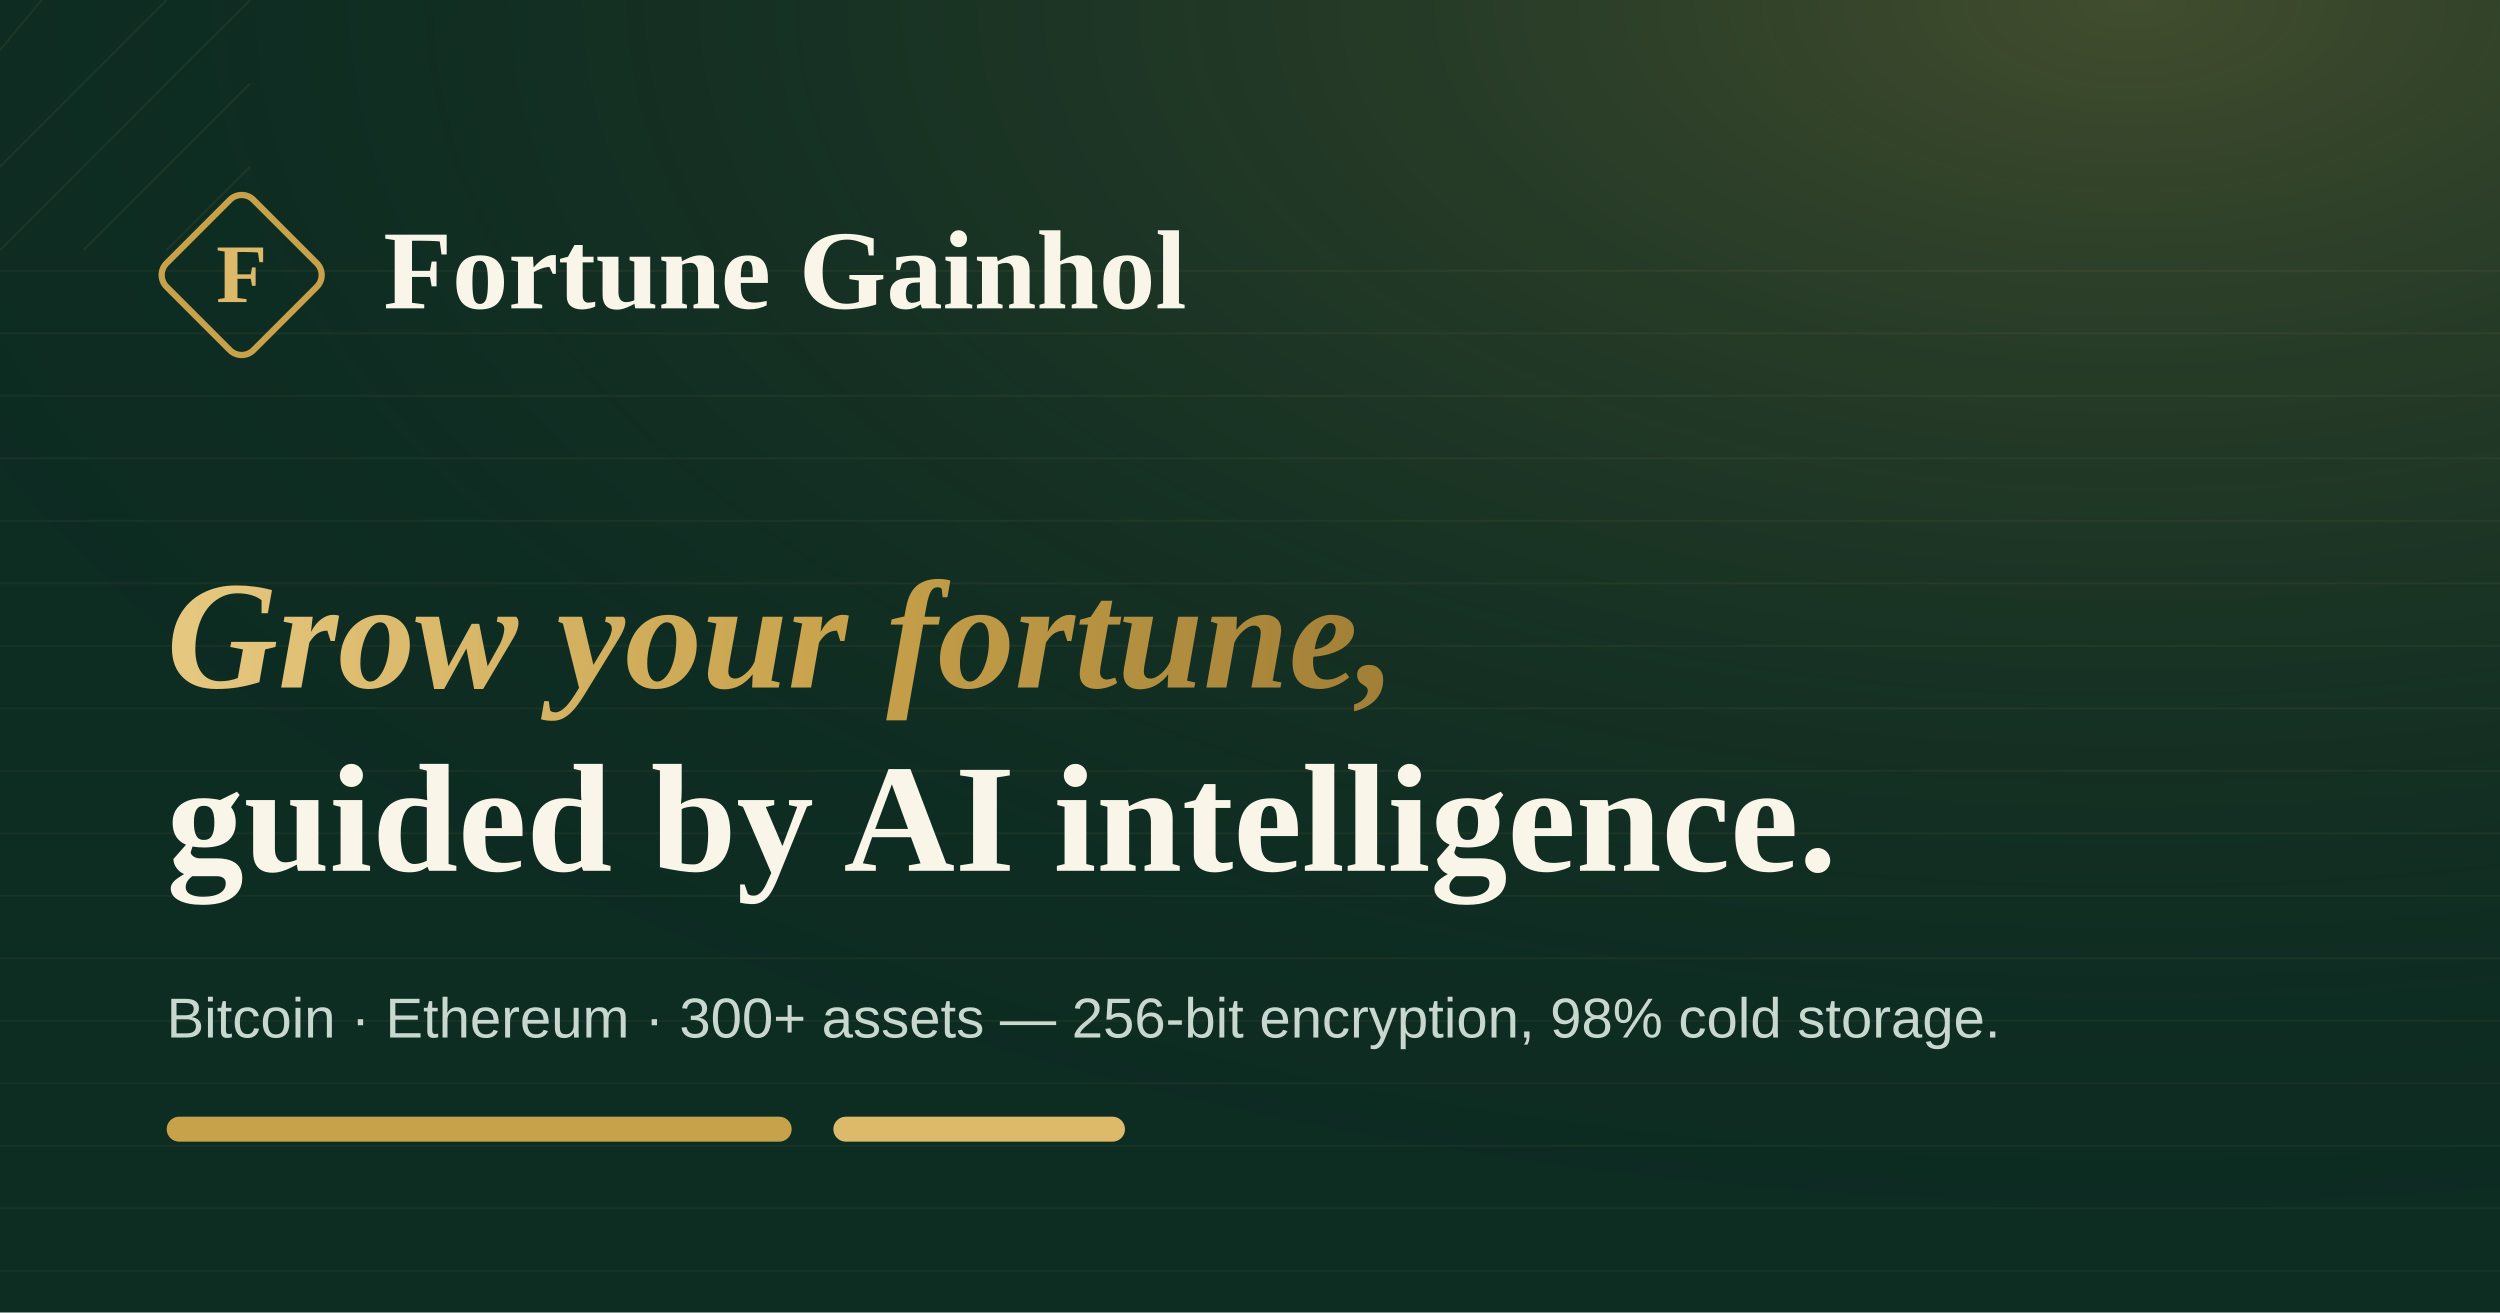
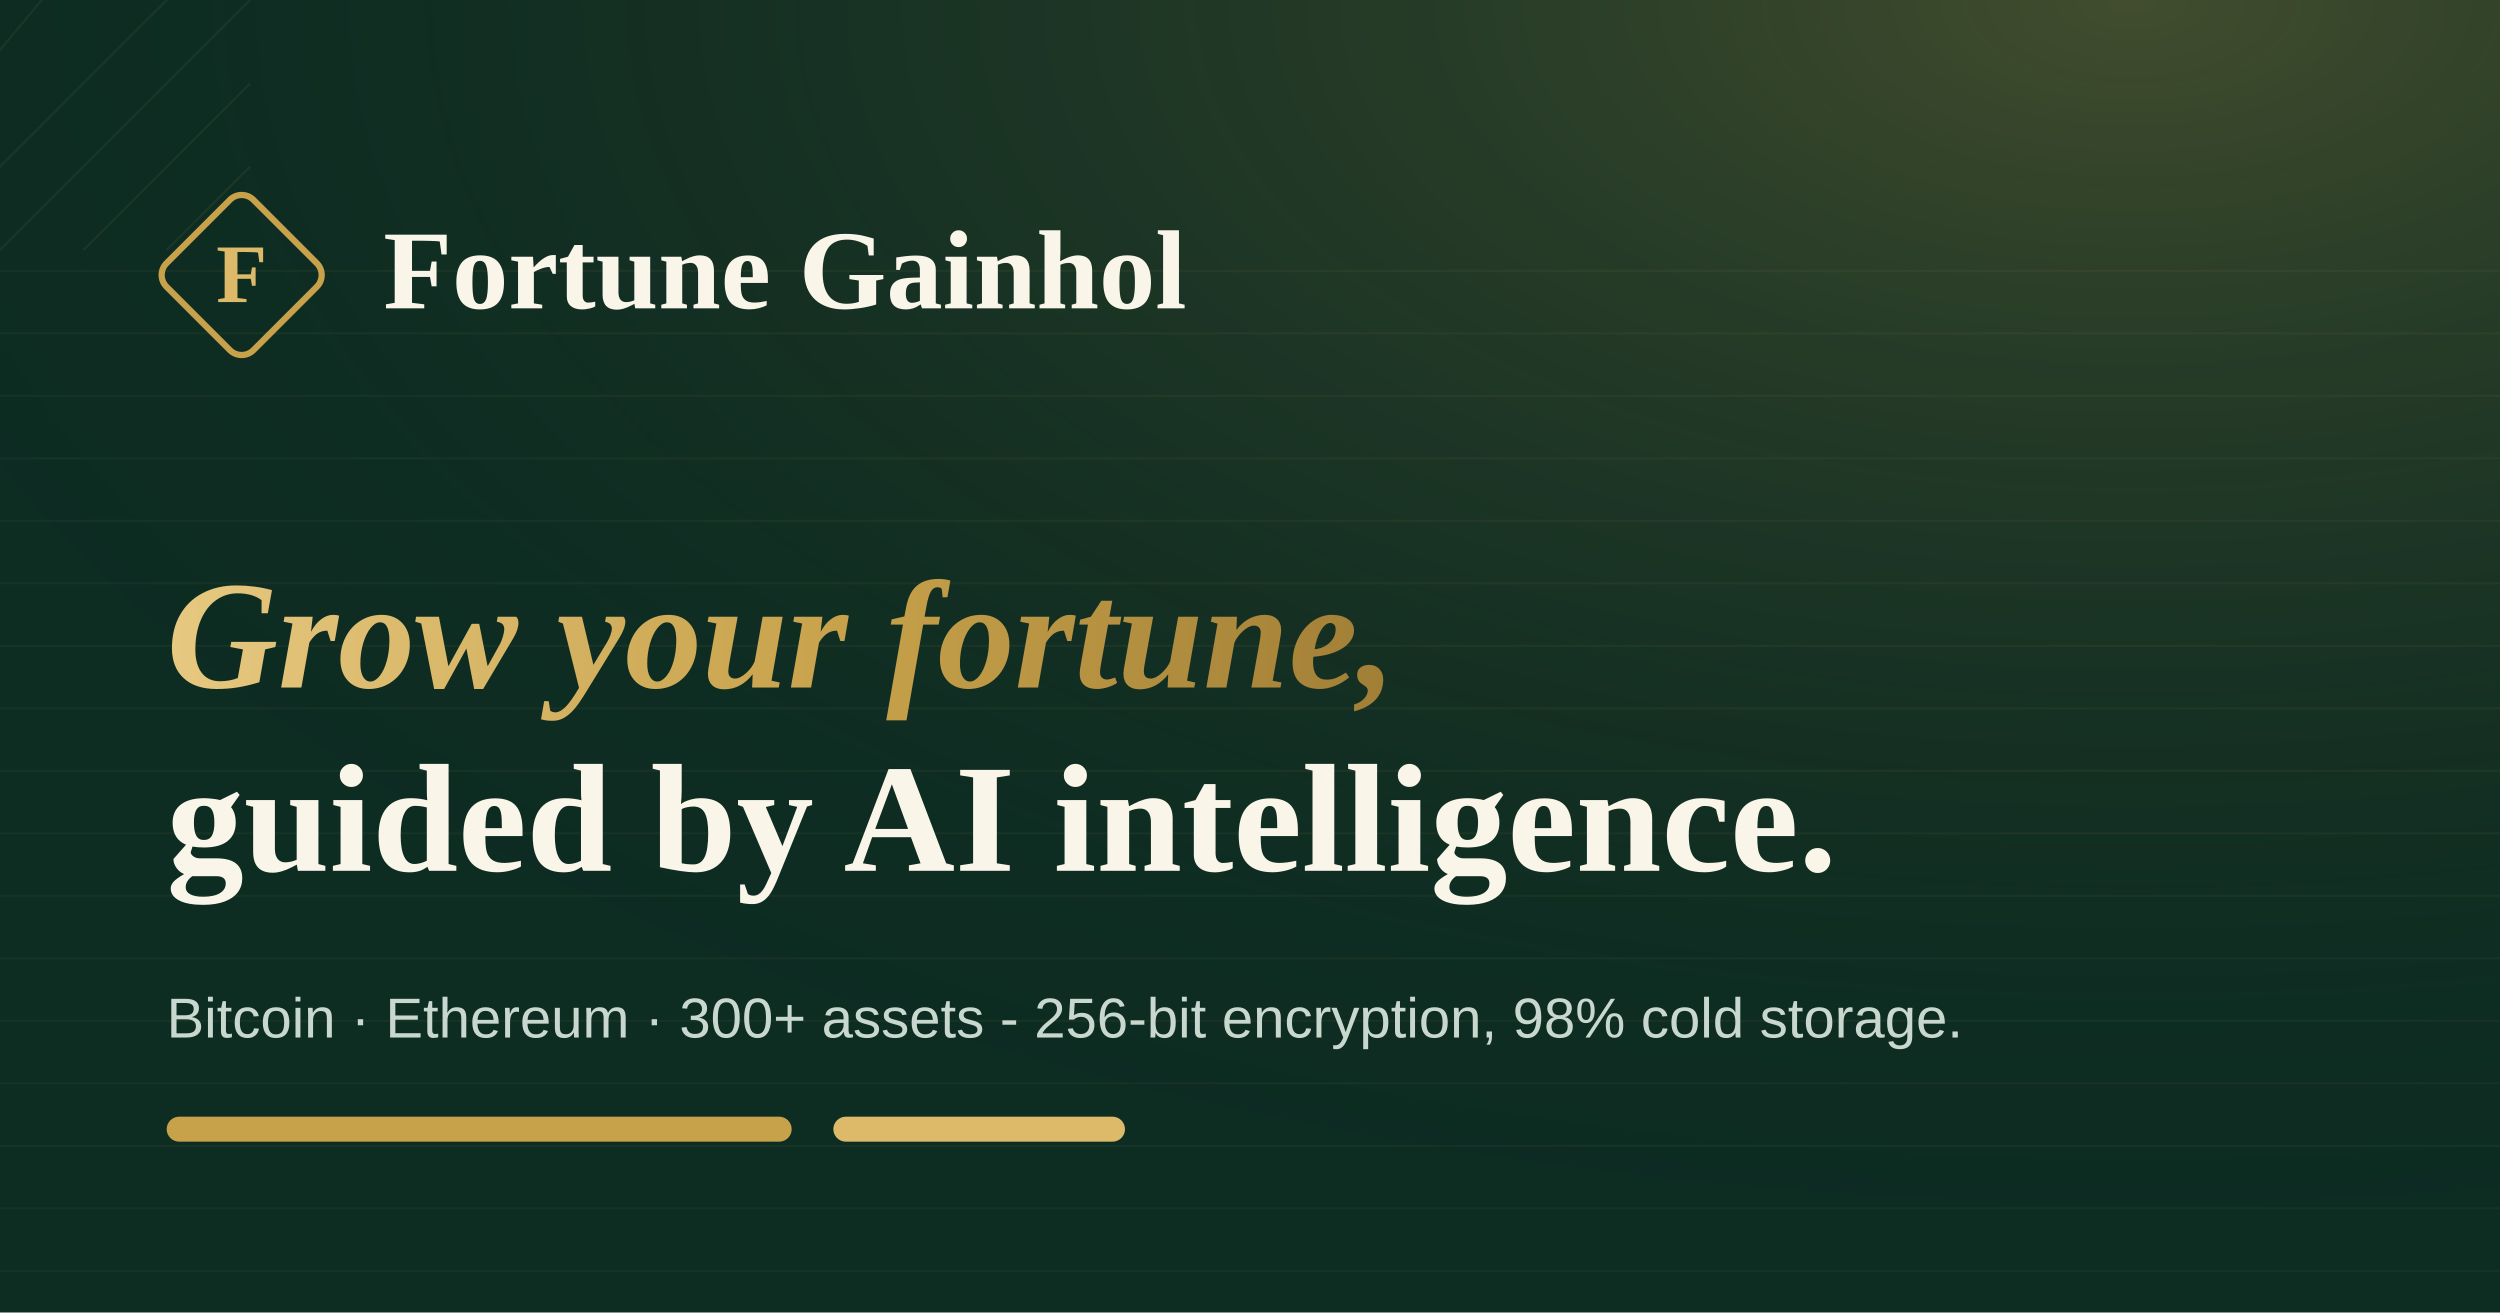
<svg xmlns="http://www.w3.org/2000/svg" width="1200" height="630" viewBox="0 0 1200 630">
  <defs>
    <radialGradient id="glow" cx="0.85" cy="0" r="0.95">
      <stop offset="0" stop-color="#c8a24b" stop-opacity="0.28" />
      <stop offset="1" stop-color="#071d16" stop-opacity="0" />
    </radialGradient>
    <linearGradient id="goldText" x1="0" y1="0" x2="1" y2="0">
      <stop offset="0" stop-color="#e6c880" />
      <stop offset="0.55" stop-color="#c8a24b" />
      <stop offset="1" stop-color="#a17f36" />
    </linearGradient>
  </defs>
  <rect width="1200" height="630" fill="#0d2c22" />
  <rect width="1200" height="630" fill="url(#glow)" />
  <g stroke="#ddb96a" stroke-opacity="0.07" stroke-width="1">
    <path d="M-80 120 L120 -120 M-40 120 L120 -40 M0 120 L120 0 M40 120 L120 40 M80 120 L120 80 M120 120 L120 120" />
  </g>
  <g stroke="#ddb96a" stroke-opacity="0.05" stroke-width="1">
    <path d="M0 130 H1200 M0 160 H1200 M0 190 H1200 M0 220 H1200 M0 250 H1200 M0 280 H1200 M0 310 H1200 M0 340 H1200 M0 370 H1200 M0 400 H1200 M0 430 H1200 M0 460 H1200 M0 490 H1200 M0 520 H1200 M0 550 H1200 M0 580 H1200 M0 610 H1200" />
  </g>
  <g transform="translate(80 96)">
    <rect x="6.5" y="6.5" width="59" height="59" rx="8" transform="rotate(45 36 36)" fill="none" stroke="#c8a24b" stroke-width="3" />
    <text x="36" y="49" text-anchor="middle" font-family="Georgia, 'Times New Roman', serif" font-weight="700" font-size="40" fill="#ddb96a">F</text>
    <text x="104" y="52" font-family="Georgia, 'Times New Roman', serif" font-weight="700" font-size="54" fill="#faf5e9">Fortune Gainhol</text>
  </g>
  <text x="80" y="330" font-family="Georgia, 'Times New Roman', serif" font-style="italic" font-weight="600" font-size="74" fill="url(#goldText)">Grow your fortune,</text>
  <text x="80" y="418" font-family="Georgia, 'Times New Roman', serif" font-weight="700" font-size="74" fill="#faf5e9">guided by AI intelligence.</text>
-   <text x="80" y="498" font-family="Arial, sans-serif" font-size="27" fill="#c9d8cf">Bitcoin · Ethereum · 300+ assets — 256-bit encryption, 98% cold storage.</text>
+   <text x="80" y="498" font-family="Arial, sans-serif" font-size="27" fill="#c9d8cf">Bitcoin · Ethereum · 300+ assets - 256-bit encryption, 98% cold storage.</text>
  <rect x="80" y="536" width="300" height="12" rx="6" fill="#c8a24b" />
  <rect x="400" y="536" width="140" height="12" rx="6" fill="#ddb96a" />
</svg>
